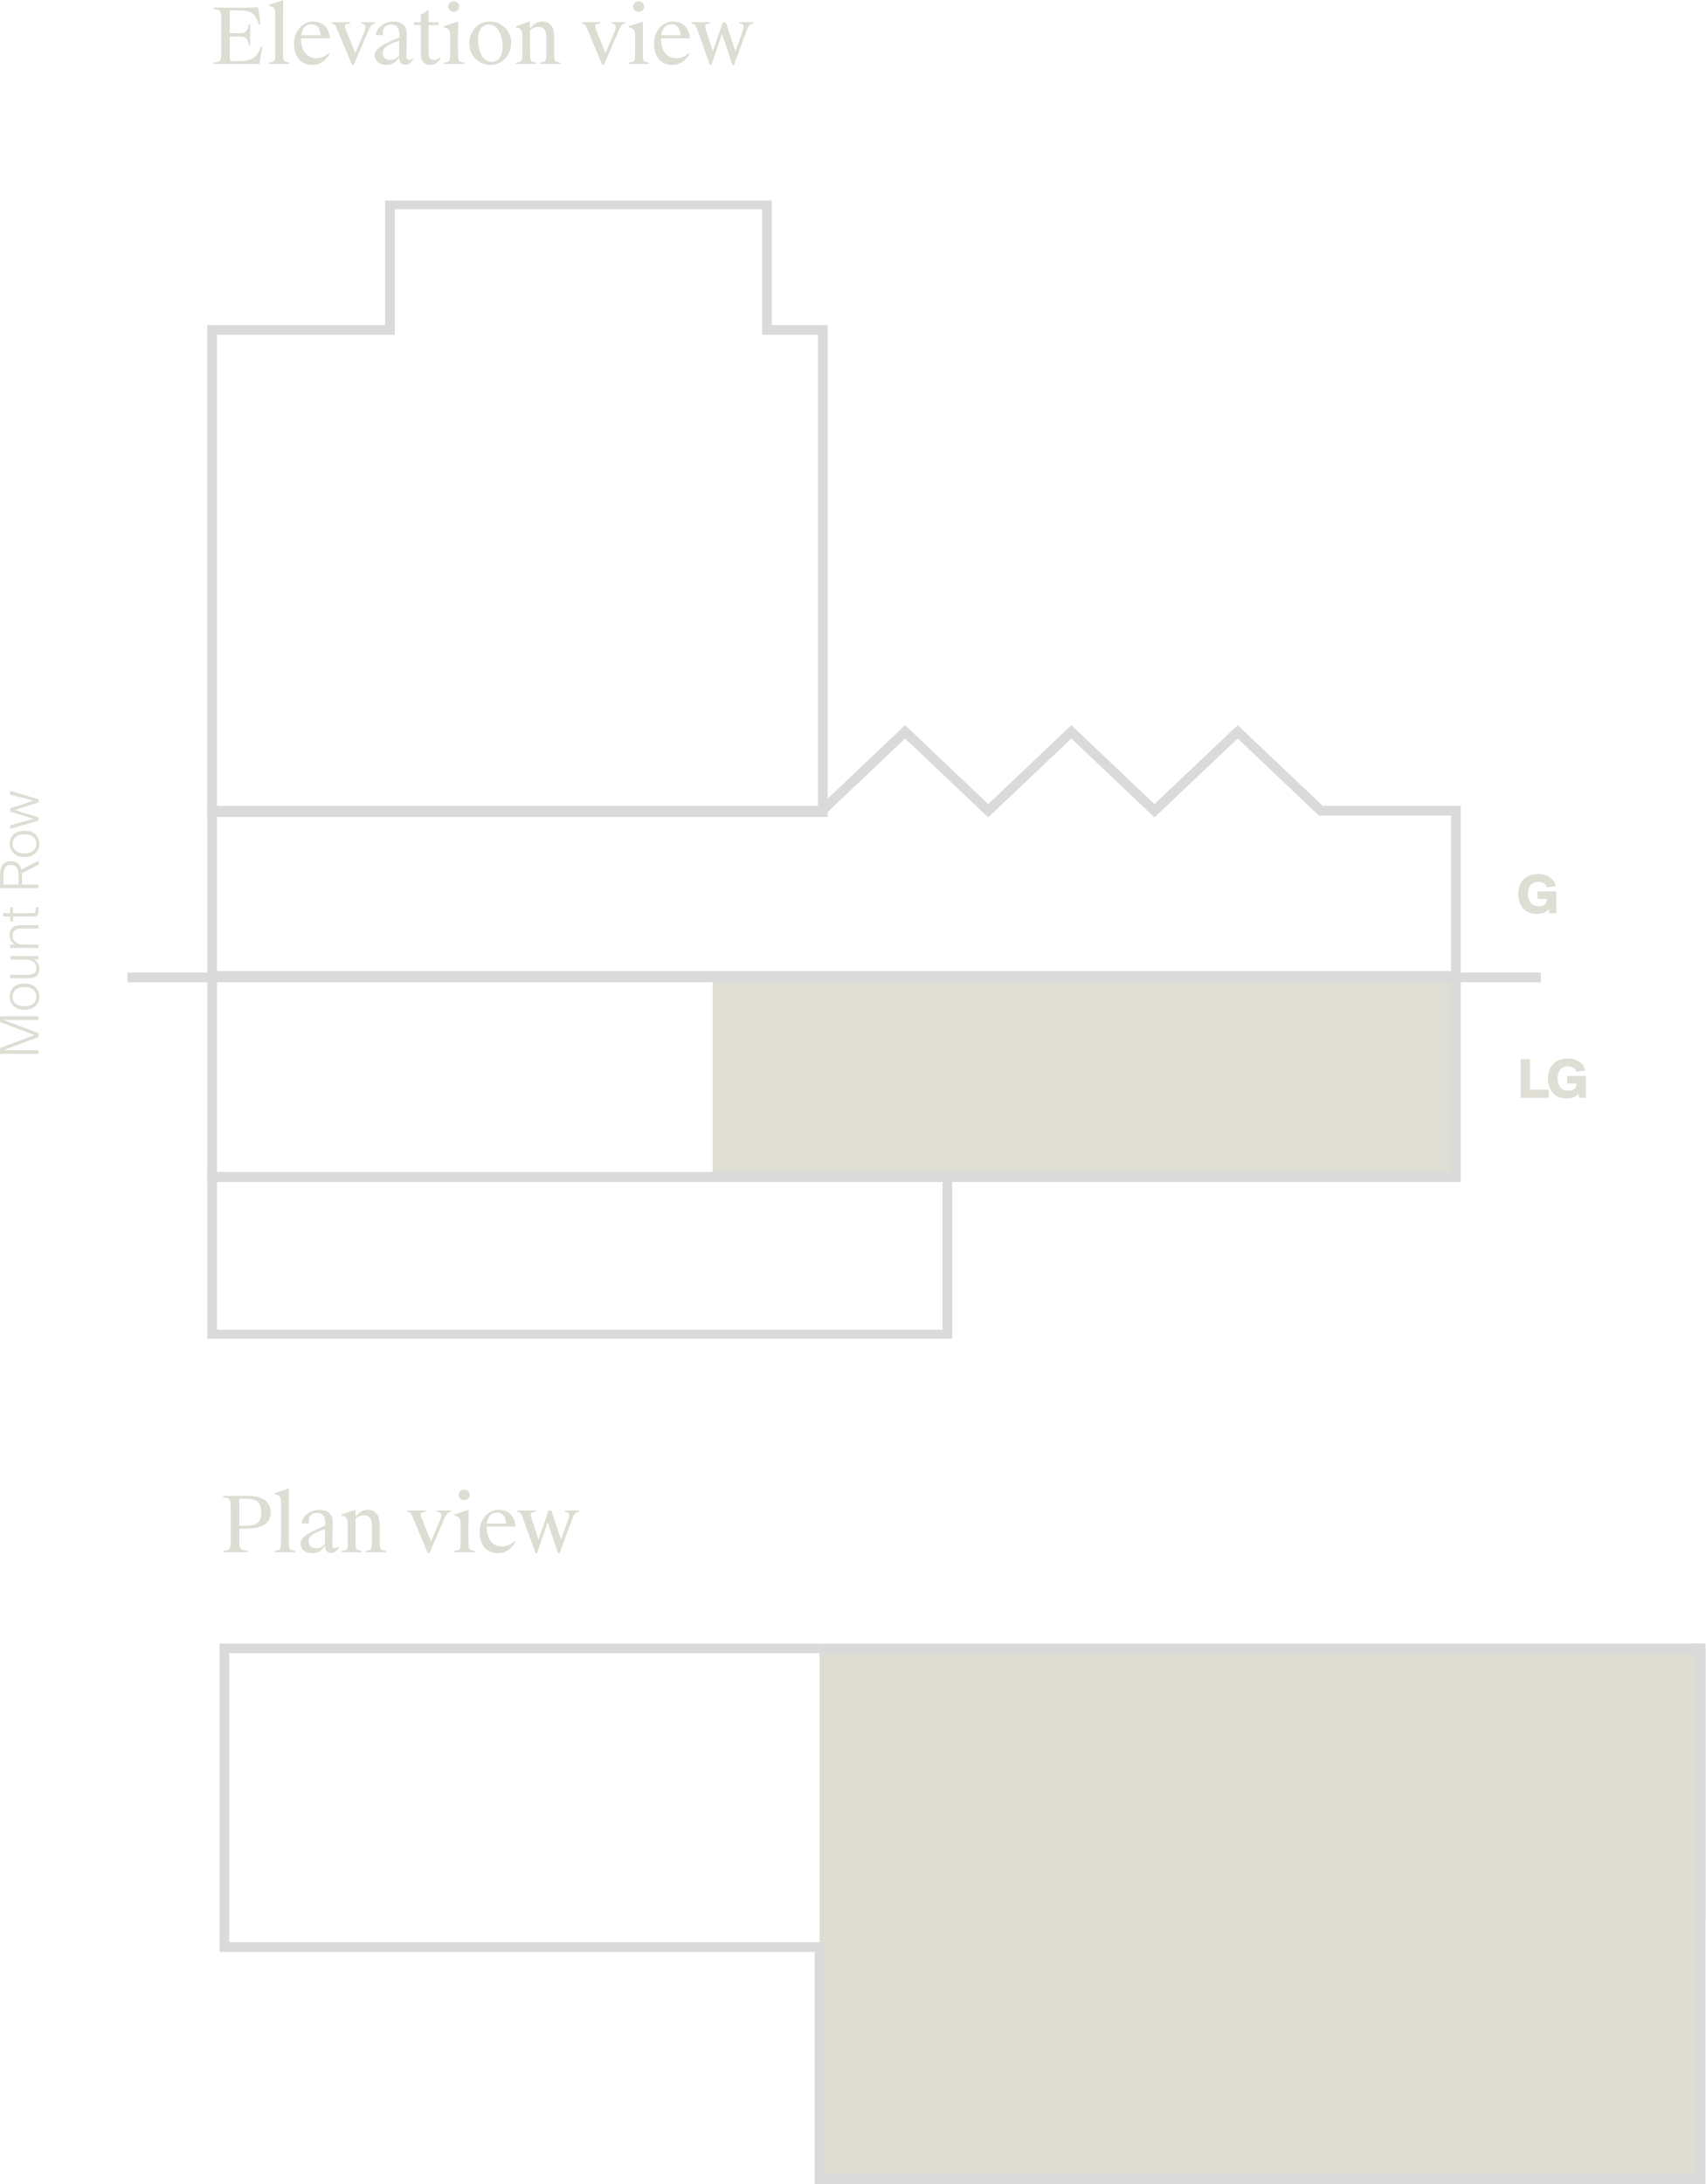
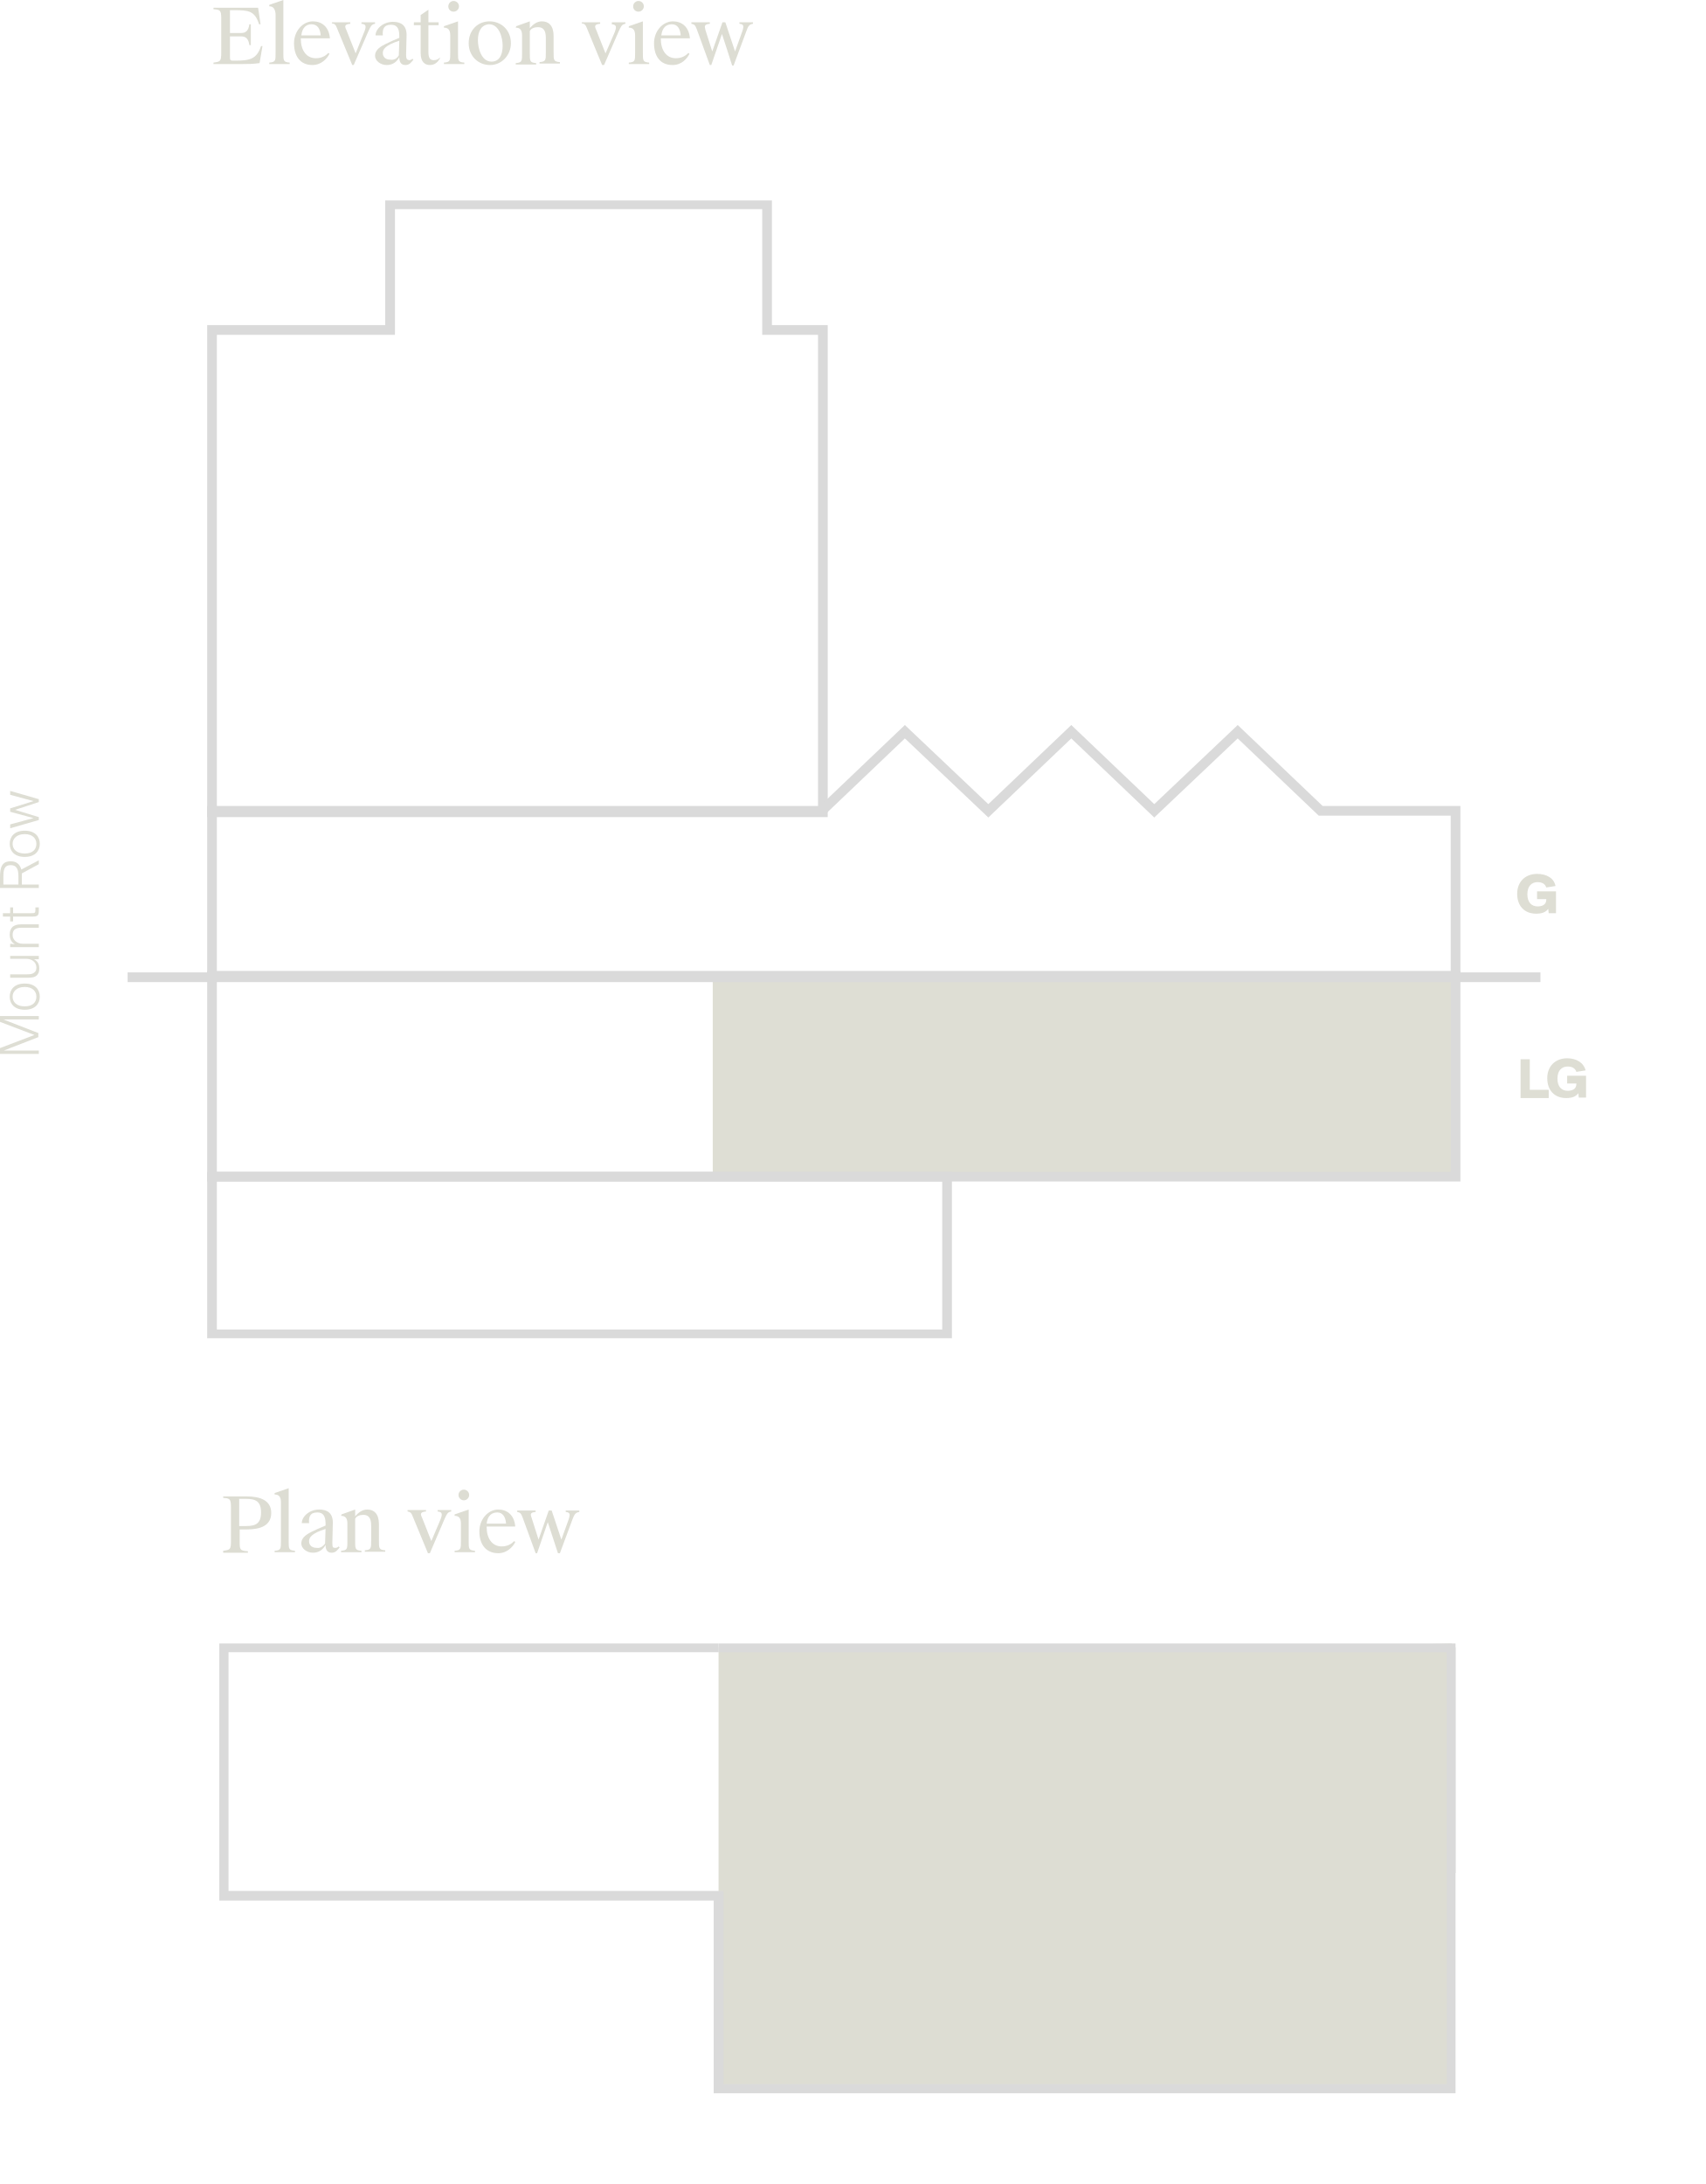
- <svg xmlns="http://www.w3.org/2000/svg" id="Layer_2" viewBox="0 0 351.48 450.06">
-   <defs>
-     <clipPath id="clippath">
-       <rect x="25.44" y="41.32" width="292.93" height="234.55" fill="none" />
-     </clipPath>
-     <clipPath id="clippath-1">
-       <rect x="25.44" y="41.32" width="292.93" height="234.55" fill="none" />
-     </clipPath>
-     <clipPath id="clippath-2">
-       <rect x="139.41" y="195.38" width="167.45" height="47.92" fill="none" />
-     </clipPath>
-     <clipPath id="clippath-3">
-       <rect x="25.44" y="41.32" width="292.93" height="234.55" fill="none" />
-     </clipPath>
-     <clipPath id="clippath-4">
-       <rect x="25.44" y="41.32" width="292.93" height="234.55" fill="none" />
-     </clipPath>
-     <clipPath id="clippath-5">
-       <rect x="25.44" y="41.32" width="292.93" height="234.55" fill="none" />
-     </clipPath>
-     <clipPath id="clippath-6">
-       <rect x="25.44" y="41.32" width="292.93" height="234.55" fill="none" />
-     </clipPath>
-     <clipPath id="clippath-7">
-       <rect x="25.44" y="41.32" width="292.93" height="234.55" fill="none" />
-     </clipPath>
-     <clipPath id="clippath-8">
-       <rect x="25.44" y="41.32" width="292.93" height="234.55" fill="none" />
-     </clipPath>
-     <clipPath id="clippath-9">
-       <rect x="25.44" y="41.32" width="292.93" height="234.55" fill="none" />
-     </clipPath>
-     <clipPath id="clippath-11">
-       <rect x="45.25" y="338.7" width="306.23" height="111.36" fill="none" />
-     </clipPath>
-     <clipPath id="clippath-12">
-       <rect x="45.25" y="338.7" width="306.23" height="111.36" fill="none" />
-     </clipPath>
-     <clipPath id="clippath-13">
-       <rect x="45.25" y="338.7" width="306.23" height="111.36" fill="none" />
-     </clipPath>
-     <clipPath id="clippath-15">
-       <rect x="45.25" y="338.7" width="306.23" height="111.36" fill="none" />
-     </clipPath>
-     <clipPath id="clippath-16">
-       <rect x="45.25" y="338.7" width="306.23" height="111.36" fill="none" />
-     </clipPath>
-   </defs>
+ <svg xmlns="http://www.w3.org/2000/svg" xmlns:xlink="http://www.w3.org/1999/xlink" version="1.1" id="Layer_2_00000076568268196238852500000008896143934292667297_" x="0px" y="0px" viewBox="0 0 351.5 450.1" style="enable-background:new 0 0 351.5 450.1;" xml:space="preserve">
+   <style type="text/css">
+ 	.st0{fill:#DDDDD3;}
+ 	.st1{fill:#DEDED4;}
+ 	.st2{clip-path:url(#SVGID_00000115484797599991333160000015495960099482498442_);}
+ 	.st3{clip-path:url(#SVGID_00000070088393696097536990000003713696289439861379_);}
+ 	.st4{opacity:0.97;}
+ 	.st5{clip-path:url(#SVGID_00000176040947970305381230000008008008895729973668_);}
+ 	.st6{clip-path:url(#SVGID_00000098183874886757455950000011421214153032290730_);}
+ 	.st7{fill:none;stroke:#DADADA;stroke-width:2;stroke-miterlimit:10;}
+ 	.st8{clip-path:url(#SVGID_00000157299085236245281560000013135951533092977325_);}
+ 	.st9{clip-path:url(#SVGID_00000044148105750948708920000010838411446207912320_);}
+ 	.st10{clip-path:url(#SVGID_00000031186322707313806860000016411203713899835799_);}
+ 	.st11{clip-path:url(#SVGID_00000168106159267095998960000012760648232946194316_);}
+ 	.st12{clip-path:url(#SVGID_00000023984174507027361300000002205667122032764326_);}
+ 	.st13{clip-path:url(#SVGID_00000117648098046167688710000015478370746731015604_);}
+ 	.st14{clip-path:url(#SVGID_00000130640933310463069400000008646571789828976022_);}
+ 	.st15{clip-path:url(#SVGID_00000031920163800003879130000000269771850840566681_);}
+ 	.st16{clip-path:url(#SVGID_00000172437373971055763570000016844778208365667736_);}
+ 	.st17{clip-path:url(#SVGID_00000163785733539532625120000004511221980589784712_);}
+ 	.st18{clip-path:url(#SVGID_00000093862195839647746440000014437431927896812710_);}
+ </style>
  <g id="Layer_1-2">
-     <g isolation="isolate">
-       <path d="M49.91,13.18h-5.89v-.29c1.39-.19,1.58-.24,1.58-2.05V3.91c0-1.81-.19-1.86-1.58-2.05v-.29h5.65c.98,0,2.35,0,3.54-.05l.46,3.5h-.29c-.91-2.85-2.16-2.88-5.09-2.88h-.93V6.83h2.26c.91,0,1.49-.45,1.65-1.79h.29v4.29h-.29c-.16-1.34-.74-1.79-1.65-1.79h-2.26v4.35c0,.59,.08,.74,.72,.74h.26c3.06,0,4.47-.27,5.43-2.96h.3l-.62,3.52c-1.2-.01-2.56-.01-3.54-.01Z" fill="#ddddd3" />
-     </g>
-     <g isolation="isolate">
-       <path d="M55.46,1.27v-.29l2.91-.98c-.02,.85-.03,1.86-.03,3.5v7.36c0,1.65,.02,1.87,1.28,2.02v.29h-4.16v-.29c1.26-.14,1.28-.37,1.28-2.02V2.86q0-1.59-1.28-1.59Z" fill="#ddddd3" />
-     </g>
-     <g isolation="isolate">
-       <path d="M60.59,8.94c0-2.51,1.78-4.51,3.94-4.51,1.81,0,3.3,1.1,3.46,3.47h-5.95v.06c0,2.3,1.07,4.03,3.14,4.03,1.17,0,2.03-.51,2.58-1.07l.18,.16c-.53,.98-1.65,2.3-3.51,2.3-2.62,.01-3.84-1.91-3.84-4.44Zm1.48-1.67h3.99c-.05-1.41-.67-2.27-1.84-2.27-1.02,0-1.95,.64-2.15,2.27Z" fill="#ddddd3" />
-     </g>
-     <g isolation="isolate">
-       <path d="M72.55,13.39l-3.12-7.46c-.32-.75-.48-1.02-1.09-1.07v-.29h3.78v.29c-1.23,.06-1.15,.5-.85,1.26l1.94,4.82,1.68-3.95c.67-1.57,.62-2.03-.43-2.13v-.29h2.83v.29c-.72,.06-.94,.48-1.41,1.58l-3.01,6.95h-.32Z" fill="#ddddd3" />
-     </g>
-     <g isolation="isolate">
-       <path d="M84.32,12.35c.26,0,.48-.14,.7-.32l.16,.16c-.42,.53-.85,1.15-1.62,1.15-.66,0-1.34-.34-1.31-1.57-.48,.9-1.28,1.62-2.64,1.62s-2.4-.85-2.4-1.92c0-.99,.66-1.66,2.13-2.42,.77-.4,1.73-.82,2.95-1.34l.02-.37c.03-1.7-.58-2.27-1.65-2.27-1.49,0-1.82,.94-1.74,2.18h-1.47c.02-1.33,1.54-2.8,3.6-2.8,1.5,0,2.83,.58,2.79,2.72l-.08,4.15c-.03,.88,.13,1.03,.56,1.03Zm-2.09-.93l.05-3.01c-2.93,.88-3.41,1.76-3.41,2.54,0,.86,.62,1.41,1.6,1.41,.7,0,1.34-.28,1.76-.94Z" fill="#ddddd3" />
-       <path d="M86.72,10.94V5.19h-1.41v-.62h1.41v-1.5l1.6-1.07v2.58h2.06v.62h-2.06v5.46c0,1.2,.27,1.68,1.12,1.68,.4,0,.86-.14,1.23-.5l.14,.13c-.4,.72-1.02,1.42-2.13,1.42-1.22,0-1.96-.67-1.96-2.45Z" fill="#ddddd3" />
-     </g>
-     <g isolation="isolate">
-       <path d="M94.39,10.87c0,1.65,.02,1.87,1.28,2.02v.29h-4.16v-.29c1.26-.14,1.28-.37,1.28-2.02v-3.6q0-1.58-1.28-1.58v-.29l2.91-.98c-.02,.85-.03,1.86-.03,3.51v2.94Zm-2.02-9.52c0-.61,.51-1.09,1.14-1.09s1.12,.48,1.12,1.09-.48,1.09-1.12,1.09-1.14-.46-1.14-1.09Z" fill="#ddddd3" />
-     </g>
-     <g isolation="isolate">
-       <path d="M105.35,8.89c0,2.51-1.9,4.5-4.26,4.5s-4.37-1.84-4.37-4.48,1.87-4.48,4.26-4.48c2.28-.01,4.37,1.82,4.37,4.46Zm-6.86-.56c0,1.58,.74,4.42,2.8,4.42,1.54,0,2.29-1.2,2.29-3.26,0-1.6-.72-4.42-2.75-4.42-1.57,0-2.34,1.19-2.34,3.26Z" fill="#ddddd3" />
-       <path d="M106.36,5.4l2.85-.98,.03,1.44c.58-.69,1.36-1.44,2.54-1.44,1.39,0,2.42,.93,2.42,3.04v3.41c0,1.65,.02,1.87,1.28,2.02v.29h-4.16v-.29c1.26-.14,1.28-.37,1.28-2.02v-3.09c0-1.52-.5-2.24-1.62-2.24-.66,0-1.39,.22-1.74,.75v4.58c0,1.65,.02,1.87,1.28,2.02v.29h-4.16v-.29c1.26-.14,1.28-.37,1.28-2.02v-3.6q0-1.58-1.28-1.58v-.29h0Z" fill="#ddddd3" />
-       <path d="M124.12,13.39l-3.12-7.46c-.32-.75-.48-1.02-1.09-1.07v-.29h3.78v.29c-1.23,.06-1.15,.5-.85,1.26l1.94,4.82,1.68-3.95c.67-1.57,.62-2.03-.43-2.13v-.29h2.83v.29c-.72,.06-.94,.48-1.41,1.58l-3.01,6.95h-.32Z" fill="#ddddd3" />
-     </g>
-     <g isolation="isolate">
-       <path d="M132.49,10.87c0,1.65,.02,1.87,1.28,2.02v.29h-4.16v-.29c1.26-.14,1.28-.37,1.28-2.02v-3.6q0-1.58-1.28-1.58v-.29l2.91-.98c-.02,.85-.03,1.86-.03,3.51v2.94Zm-2.01-9.52c0-.61,.51-1.09,1.14-1.09s1.12,.48,1.12,1.09-.48,1.09-1.12,1.09-1.14-.46-1.14-1.09Z" fill="#ddddd3" />
-     </g>
-     <g isolation="isolate">
-       <path d="M134.78,8.94c0-2.51,1.78-4.51,3.94-4.51,1.81,0,3.3,1.1,3.46,3.47h-5.96v.06c0,2.3,1.07,4.03,3.14,4.03,1.17,0,2.03-.51,2.58-1.07l.18,.16c-.53,.98-1.65,2.3-3.51,2.3-2.61,.01-3.83-1.91-3.83-4.44Zm1.48-1.67h3.99c-.05-1.41-.67-2.27-1.84-2.27-1.02,0-1.95,.64-2.15,2.27Z" fill="#ddddd3" />
-     </g>
-     <g isolation="isolate">
-       <path d="M148.8,7l-2.19,6.39h-.3l-2.67-7.44c-.29-.77-.46-1.01-1.09-1.09v-.29h3.78v.29c-1.23,.06-1.1,.5-.85,1.28l1.44,4.42,2.05-5.99h.59l2,5.99,1.3-3.62c.58-1.58,.59-1.99-.45-2.08v-.29h2.83v.29c-.72,.06-.98,.43-1.41,1.55l-2.56,6.98h-.32l-2.15-6.39Z" fill="#ddddd3" />
-     </g>
-     <g isolation="isolate">
-       <path d="M45.97,319.59c1.39-.19,1.58-.24,1.58-2.05v-6.93c0-1.81-.19-1.86-1.58-2.05v-.29h1.7c1.2,0,2.39-.02,3.15-.02,2.72,0,4.96,.77,4.96,3.38s-2.24,3.38-4.96,3.38h-1.5v2.54c0,1.58,.03,1.89,1.73,2.02v.3h-5.07v-.28h-.01Zm4.73-10.74h-1.38v5.57h1.38c1.98,0,3.14-.51,3.14-2.79-.01-2.27-1.16-2.78-3.14-2.78Z" fill="#ddddd3" />
-       <path d="M56.63,307.97v-.29l2.91-.98c-.02,.85-.03,1.86-.03,3.5v7.36c0,1.65,.02,1.87,1.28,2.02v.29h-4.16v-.29c1.26-.14,1.28-.37,1.28-2.02v-8.02q0-1.57-1.28-1.57Z" fill="#ddddd3" />
-       <path d="M69.05,319.04c.26,0,.48-.14,.7-.32l.16,.16c-.42,.53-.85,1.15-1.62,1.15-.66,0-1.34-.34-1.31-1.57-.48,.9-1.28,1.62-2.64,1.62s-2.4-.85-2.4-1.92c0-.99,.66-1.66,2.13-2.42,.77-.4,1.73-.82,2.95-1.34l.02-.37c.03-1.7-.58-2.27-1.65-2.27-1.49,0-1.82,.94-1.74,2.18h-1.47c.02-1.33,1.54-2.8,3.6-2.8,1.5,0,2.83,.58,2.79,2.72l-.08,4.15c-.03,.89,.13,1.03,.56,1.03Zm-2.1-.92l.05-3.01c-2.93,.88-3.41,1.76-3.41,2.54,0,.86,.62,1.41,1.6,1.41,.7,0,1.34-.29,1.76-.94Z" fill="#ddddd3" />
-       <path d="M70.4,312.1l2.85-.98,.03,1.44c.58-.69,1.36-1.44,2.54-1.44,1.39,0,2.42,.93,2.42,3.04v3.41c0,1.65,.02,1.87,1.28,2.02v.29h-4.16v-.29c1.26-.14,1.28-.37,1.28-2.02v-3.09c0-1.52-.5-2.24-1.62-2.24-.66,0-1.39,.22-1.74,.75v4.58c0,1.65,.02,1.87,1.28,2.02v.29h-4.16v-.29c1.26-.14,1.28-.37,1.28-2.02v-3.6q0-1.58-1.28-1.58v-.29h0Z" fill="#ddddd3" />
-       <path d="M88.17,320.08l-3.12-7.46c-.32-.75-.48-1.02-1.09-1.07v-.29h3.78v.29c-1.23,.06-1.15,.5-.85,1.26l1.94,4.82,1.68-3.95c.67-1.57,.62-2.03-.43-2.13v-.29h2.83v.29c-.72,.06-.94,.48-1.41,1.58l-3.01,6.95h-.32Z" fill="#ddddd3" />
-     </g>
-     <g isolation="isolate">
-       <path d="M96.55,317.57c0,1.65,.02,1.87,1.28,2.02v.29h-4.16v-.29c1.26-.14,1.28-.37,1.28-2.02v-3.6q0-1.58-1.28-1.58v-.29l2.91-.98c-.02,.85-.03,1.86-.03,3.51v2.94Zm-2.02-9.52c0-.61,.51-1.09,1.14-1.09s1.12,.48,1.12,1.09-.48,1.09-1.12,1.09-1.14-.47-1.14-1.09Z" fill="#ddddd3" />
-     </g>
-     <g isolation="isolate">
-       <path d="M98.84,315.63c0-2.51,1.78-4.51,3.94-4.51,1.81,0,3.3,1.1,3.46,3.47h-5.95v.06c0,2.3,1.07,4.03,3.14,4.03,1.17,0,2.03-.51,2.58-1.07l.18,.16c-.53,.98-1.65,2.3-3.51,2.3-2.63,.01-3.84-1.91-3.84-4.44Zm1.47-1.66h3.99c-.05-1.41-.67-2.27-1.84-2.27-1.01,0-1.94,.64-2.15,2.27Z" fill="#ddddd3" />
-     </g>
-     <g isolation="isolate">
-       <path d="M112.86,313.7l-2.19,6.39h-.3l-2.67-7.44c-.29-.77-.46-1.01-1.09-1.09v-.29h3.78v.29c-1.23,.06-1.1,.5-.85,1.28l1.44,4.42,2.05-5.99h.59l2,5.99,1.3-3.62c.58-1.58,.59-1.99-.45-2.08v-.29h2.83v.29c-.72,.06-.98,.43-1.41,1.55l-2.56,6.98h-.32l-2.15-6.39Z" fill="#ddddd3" />
-     </g>
-     <g isolation="isolate">
-       <path d="M7.96,213.68l-7.24,2.75H7.96v.74H0v-1.2l7.11-2.67L0,210.63v-1.19H7.96v.74H.72l7.24,2.75v.75Z" fill="#deded4" />
-       <path d="M1.99,205.38c0-1.39,.94-2.71,3.06-2.71s3.06,1.32,3.06,2.71-.94,2.71-3.06,2.71c-2.12,0-3.06-1.32-3.06-2.71Zm5.5,0c0-1.1-.79-1.98-2.45-1.98s-2.45,.88-2.45,1.98,.79,1.98,2.45,1.98,2.45-.87,2.45-1.98Z" fill="#deded4" />
-       <path d="M7,197.73c.56,.3,1.1,.83,1.1,1.92,0,.66-.19,1.12-.53,1.43-.38,.35-.98,.5-1.81,.5H2.09v-.7h3.54c.73,0,1.2-.12,1.49-.36,.28-.23,.4-.56,.4-.98,0-1.02-.85-1.81-2.13-1.81H2.09v-.7H7.97v.7h-.97Z" fill="#deded4" />
-       <path d="M3.09,194.65c-.58-.3-1.1-.88-1.1-1.99,0-.72,.23-1.24,.62-1.56,.38-.31,.93-.46,1.69-.46h3.66v.7h-3.48c-.68,0-1.13,.12-1.42,.34-.34,.25-.47,.65-.47,1.16,0,1.03,.86,1.81,2.13,1.81h3.23v.7H2.09v-.7h1Z" fill="#deded4" />
-       <path d="M.62,188.87v-.7h1.46v-1.19h.6v1.19h3.72c.78,0,.94-.02,.94-.83v-.36h.62v.58c0,1.07-.24,1.31-1.43,1.31H2.69v1h-.6v-1H.62Z" fill="#deded4" />
-     </g>
-     <g isolation="isolate">
-       <path d="M4.5,179.98c0,.25,.02,.52,.02,.79v1.51h3.44v.74H0v-2.25c0-1.93,.34-3.3,2.22-3.3,1.32,0,1.92,.67,2.16,1.73l3.59-1.85v.83l-3.47,1.8Zm-3.8,2.3H3.83v-1.61c0-1.33-.16-2.42-1.58-2.42s-1.55,1.09-1.55,2.42v1.61Z" fill="#deded4" />
-     </g>
-     <g isolation="isolate">
-       <path d="M1.99,173.9c0-1.39,.94-2.71,3.06-2.71s3.06,1.32,3.06,2.71-.94,2.71-3.06,2.71-3.06-1.32-3.06-2.71Zm5.5,0c0-1.1-.79-1.98-2.45-1.98s-2.45,.88-2.45,1.98,.79,1.98,2.45,1.98c1.66,0,2.45-.87,2.45-1.98Z" fill="#deded4" />
-     </g>
-     <g isolation="isolate">
-       <path d="M2.09,167.26v-.7l4.8-1.54-4.8-1.28v-.77l5.88,1.74v.65l-4.92,1.57,4.92,1.52v.64l-5.88,1.74v-.77l4.79-1.33-4.79-1.47Z" fill="#deded4" />
-     </g>
-     <g isolation="isolate">
-       <path d="M320.65,182.58l-1.87,.28c-.17-.6-.74-1.14-1.78-1.14-1.18,0-2.09,.78-2.09,2.48s.85,2.54,2.12,2.54c.88,0,1.79-.34,1.79-1.36v-.12h-1.94v-1.56h3.85v4.5h-1.45l-.06-.89c-.53,.7-1.32,1.03-2.47,1.03-2.39,0-3.85-1.57-3.85-4.15s1.67-4.09,4.13-4.09c1.8,0,3.24,.91,3.62,2.48Z" fill="#deded4" />
-     </g>
-     <g isolation="isolate">
-       <path d="M315.3,224.55h3.87v1.68h-5.78v-7.96h1.91v6.28Z" fill="#deded4" />
-     </g>
-     <g isolation="isolate">
-       <path d="M326.75,220.6l-1.87,.28c-.17-.6-.74-1.14-1.77-1.14-1.18,0-2.09,.78-2.09,2.48s.85,2.54,2.12,2.54c.88,0,1.79-.34,1.79-1.36v-.12h-1.94v-1.56h3.85v4.5h-1.45l-.06-.89c-.53,.7-1.32,1.03-2.47,1.03-2.39,0-3.85-1.57-3.85-4.15s1.67-4.09,4.13-4.09c1.79,0,3.23,.91,3.61,2.48Z" fill="#deded4" />
-     </g>
-     <g>
-       <g clip-path="url(#clippath)">
-         <g>
-           <g clip-path="url(#clippath-1)">
-             <g opacity=".97">
-               <g clip-path="url(#clippath-2)">
-                 <rect x="146.86" y="201.17" width="152.55" height="41.3" fill="#ddddd3" />
+     <g>
+       <path class="st0" d="M49.9,13.2H44v-0.3c1.4-0.2,1.6-0.2,1.6-2.1V3.9c0-1.8-0.2-1.9-1.6-2V1.6h5.7c1,0,2.3,0,3.5,0L53.7,5h-0.3    c-0.9-2.8-2.2-2.9-5.1-2.9h-0.9v4.7h2.3c0.9,0,1.5-0.4,1.7-1.8h0.3v4.3h-0.3c-0.2-1.3-0.7-1.8-1.7-1.8h-2.3v4.3    c0,0.6,0.1,0.7,0.7,0.7h0.3c3.1,0,4.5-0.3,5.4-3h0.3l-0.6,3.5C52.2,13.2,50.9,13.2,49.9,13.2z" />
+     </g>
+     <g>
+       <path class="st0" d="M55.5,1.3V1l2.9-1c0,0.9,0,1.9,0,3.5v7.4c0,1.6,0,1.9,1.3,2v0.3h-4.2v-0.3c1.3-0.1,1.3-0.4,1.3-2v-8    C56.7,1.8,56.3,1.3,55.5,1.3z" />
+     </g>
+     <g>
+       <path class="st0" d="M60.6,8.9c0-2.5,1.8-4.5,3.9-4.5c1.8,0,3.3,1.1,3.5,3.5h-6V8c0,2.3,1.1,4,3.1,4c1.2,0,2-0.5,2.6-1.1l0.2,0.2    c-0.5,1-1.7,2.3-3.5,2.3C61.8,13.4,60.6,11.5,60.6,8.9z M62.1,7.3h4C66,5.9,65.4,5,64.2,5C63.2,5,62.3,5.6,62.1,7.3z" />
+     </g>
+     <g>
+       <path class="st0" d="M72.6,13.4l-3.1-7.5c-0.3-0.8-0.5-1-1.1-1.1V4.6h3.8v0.3c-1.2,0.1-1.2,0.5-0.8,1.3l1.9,4.8L74.9,7    c0.7-1.6,0.6-2-0.4-2.1V4.6h2.8v0.3c-0.7,0.1-0.9,0.5-1.4,1.6l-3,6.9H72.6z" />
+     </g>
+     <g>
+       <path class="st0" d="M84.3,12.4c0.3,0,0.5-0.1,0.7-0.3l0.2,0.2c-0.4,0.5-0.8,1.1-1.6,1.1c-0.7,0-1.3-0.3-1.3-1.6    c-0.5,0.9-1.3,1.6-2.6,1.6s-2.4-0.9-2.4-1.9c0-1,0.7-1.7,2.1-2.4c0.8-0.4,1.7-0.8,2.9-1.3l0-0.4c0-1.7-0.6-2.3-1.7-2.3    c-1.5,0-1.8,0.9-1.7,2.2h-1.5c0-1.3,1.5-2.8,3.6-2.8c1.5,0,2.8,0.6,2.8,2.7l-0.1,4.1C83.7,12.2,83.9,12.3,84.3,12.4L84.3,12.4z     M82.2,11.4l0.1-3c-2.9,0.9-3.4,1.8-3.4,2.5c0,0.9,0.6,1.4,1.6,1.4C81.2,12.4,81.8,12.1,82.2,11.4z" />
+       <path class="st0" d="M86.7,10.9V5.2h-1.4V4.6h1.4V3.1L88.3,2v2.6h2.1v0.6h-2.1v5.5c0,1.2,0.3,1.7,1.1,1.7c0.4,0,0.9-0.1,1.2-0.5    l0.1,0.1c-0.4,0.7-1,1.4-2.1,1.4C87.5,13.4,86.7,12.7,86.7,10.9z" />
+     </g>
+     <g>
+       <path class="st0" d="M94.4,10.9c0,1.6,0,1.9,1.3,2v0.3h-4.2v-0.3c1.3-0.1,1.3-0.4,1.3-2V7.3c0-1.1-0.4-1.6-1.3-1.6V5.4l2.9-1    c0,0.8,0,1.9,0,3.5C94.4,7.9,94.4,10.9,94.4,10.9z M92.4,1.3c0-0.6,0.5-1.1,1.1-1.1s1.1,0.5,1.1,1.1s-0.5,1.1-1.1,1.1    S92.4,2,92.4,1.3z" />
+     </g>
+     <g>
+       <path class="st0" d="M105.3,8.9c0,2.5-1.9,4.5-4.3,4.5s-4.4-1.8-4.4-4.5s1.9-4.5,4.3-4.5C103.3,4.4,105.3,6.2,105.3,8.9z     M98.5,8.3c0,1.6,0.7,4.4,2.8,4.4c1.5,0,2.3-1.2,2.3-3.3c0-1.6-0.7-4.4-2.8-4.4C99.3,5.1,98.5,6.3,98.5,8.3z" />
+       <path class="st0" d="M106.4,5.4l2.8-1l0,1.4c0.6-0.7,1.4-1.4,2.5-1.4c1.4,0,2.4,0.9,2.4,3v3.4c0,1.6,0,1.9,1.3,2v0.3h-4.2v-0.3    c1.3-0.1,1.3-0.4,1.3-2V7.8c0-1.5-0.5-2.2-1.6-2.2c-0.7,0-1.4,0.2-1.7,0.8v4.6c0,1.6,0,1.9,1.3,2v0.3h-4.2v-0.3    c1.3-0.1,1.3-0.4,1.3-2V7.3c0-1.1-0.4-1.6-1.3-1.6L106.4,5.4L106.4,5.4L106.4,5.4z" />
+       <path class="st0" d="M124.1,13.4L121,5.9c-0.3-0.8-0.5-1-1.1-1.1V4.6h3.8v0.3c-1.2,0.1-1.2,0.5-0.8,1.3l1.9,4.8l1.7-3.9    c0.7-1.6,0.6-2-0.4-2.1V4.6h2.8v0.3c-0.7,0.1-0.9,0.5-1.4,1.6l-3,6.9C124.4,13.4,124.1,13.4,124.1,13.4z" />
+     </g>
+     <g>
+       <path class="st0" d="M132.5,10.9c0,1.6,0,1.9,1.3,2v0.3h-4.2v-0.3c1.3-0.1,1.3-0.4,1.3-2V7.3c0-1.1-0.4-1.6-1.3-1.6V5.4l2.9-1    c0,0.8,0,1.9,0,3.5C132.5,7.9,132.5,10.9,132.5,10.9z M130.5,1.3c0-0.6,0.5-1.1,1.1-1.1s1.1,0.5,1.1,1.1s-0.5,1.1-1.1,1.1    S130.5,2,130.5,1.3z" />
+     </g>
+     <g>
+       <path class="st0" d="M134.8,8.9c0-2.5,1.8-4.5,3.9-4.5c1.8,0,3.3,1.1,3.5,3.5h-6V8c0,2.3,1.1,4,3.1,4c1.2,0,2-0.5,2.6-1.1l0.2,0.2    c-0.5,1-1.6,2.3-3.5,2.3C136,13.4,134.8,11.5,134.8,8.9z M136.3,7.3h4c-0.1-1.4-0.7-2.3-1.8-2.3C137.4,5,136.5,5.6,136.3,7.3    L136.3,7.3z" />
+     </g>
+     <g>
+       <path class="st0" d="M148.8,7l-2.2,6.4h-0.3l-2.7-7.4c-0.3-0.8-0.5-1-1.1-1.1V4.6h3.8v0.3c-1.2,0.1-1.1,0.5-0.9,1.3l1.4,4.4l2.1-6    h0.6l2,6l1.3-3.6c0.6-1.6,0.6-2-0.4-2.1V4.6h2.8v0.3c-0.7,0.1-1,0.4-1.4,1.6l-2.6,7h-0.3C150.9,13.4,148.8,7,148.8,7z" />
+     </g>
+     <g>
+       <path class="st0" d="M46,319.6c1.4-0.2,1.6-0.2,1.6-2v-6.9c0-1.8-0.2-1.9-1.6-2v-0.3h1.7c1.2,0,2.4,0,3.2,0c2.7,0,5,0.8,5,3.4    s-2.2,3.4-5,3.4h-1.5v2.5c0,1.6,0,1.9,1.7,2v0.3H46L46,319.6L46,319.6L46,319.6z M50.7,308.9h-1.4v5.6h1.4c2,0,3.1-0.5,3.1-2.8    C53.8,309.4,52.7,308.9,50.7,308.9z" />
+       <path class="st0" d="M56.6,308v-0.3l2.9-1c0,0.9,0,1.9,0,3.5v7.4c0,1.6,0,1.9,1.3,2v0.3h-4.2v-0.3c1.3-0.1,1.3-0.4,1.3-2v-8    C57.9,308.5,57.5,308,56.6,308L56.6,308z" />
+       <path class="st0" d="M69.1,319c0.3,0,0.5-0.1,0.7-0.3l0.2,0.2c-0.4,0.5-0.8,1.1-1.6,1.1c-0.7,0-1.3-0.3-1.3-1.6    c-0.5,0.9-1.3,1.6-2.6,1.6s-2.4-0.9-2.4-1.9c0-1,0.7-1.7,2.1-2.4c0.8-0.4,1.7-0.8,2.9-1.3l0-0.4c0-1.7-0.6-2.3-1.7-2.3    c-1.5,0-1.8,0.9-1.7,2.2h-1.5c0-1.3,1.5-2.8,3.6-2.8c1.5,0,2.8,0.6,2.8,2.7l-0.1,4.1C68.5,318.9,68.6,319,69.1,319L69.1,319z     M67,318.1l0.1-3c-2.9,0.9-3.4,1.8-3.4,2.5c0,0.9,0.6,1.4,1.6,1.4C65.9,319.1,66.5,318.8,67,318.1z" />
+       <path class="st0" d="M70.4,312.1l2.8-1l0,1.4c0.6-0.7,1.4-1.4,2.5-1.4c1.4,0,2.4,0.9,2.4,3v3.4c0,1.6,0,1.9,1.3,2v0.3h-4.2v-0.3    c1.3-0.1,1.3-0.4,1.3-2v-3.1c0-1.5-0.5-2.2-1.6-2.2c-0.7,0-1.4,0.2-1.7,0.8v4.6c0,1.6,0,1.9,1.3,2v0.3h-4.2v-0.3    c1.3-0.1,1.3-0.4,1.3-2V314c0-1.1-0.4-1.6-1.3-1.6L70.4,312.1C70.4,312.1,70.4,312.1,70.4,312.1z" />
+       <path class="st0" d="M88.2,320.1l-3.1-7.5c-0.3-0.8-0.5-1-1.1-1.1v-0.3h3.8v0.3c-1.2,0.1-1.2,0.5-0.8,1.3l1.9,4.8l1.7-4    c0.7-1.6,0.6-2-0.4-2.1v-0.3h2.8v0.3c-0.7,0.1-0.9,0.5-1.4,1.6l-3,7H88.2z" />
+     </g>
+     <g>
+       <path class="st0" d="M96.6,317.6c0,1.6,0,1.9,1.3,2v0.3h-4.2v-0.3c1.3-0.1,1.3-0.4,1.3-2V314c0-1.1-0.4-1.6-1.3-1.6v-0.3l2.9-1    c0,0.9,0,1.9,0,3.5V317.6z M94.5,308.1c0-0.6,0.5-1.1,1.1-1.1s1.1,0.5,1.1,1.1s-0.5,1.1-1.1,1.1S94.5,308.7,94.5,308.1z" />
+     </g>
+     <g>
+       <path class="st0" d="M98.8,315.6c0-2.5,1.8-4.5,3.9-4.5c1.8,0,3.3,1.1,3.5,3.5h-5.9v0.1c0,2.3,1.1,4,3.1,4c1.2,0,2-0.5,2.6-1.1    l0.2,0.2c-0.5,1-1.7,2.3-3.5,2.3C100.1,320.1,98.8,318.2,98.8,315.6L98.8,315.6z M100.3,314h4c-0.1-1.4-0.7-2.3-1.8-2.3    C101.4,311.7,100.5,312.3,100.3,314z" />
+     </g>
+     <g>
+       <path class="st0" d="M112.9,313.7l-2.2,6.4h-0.3l-2.7-7.4c-0.3-0.8-0.5-1-1.1-1.1v-0.3h3.8v0.3c-1.2,0.1-1.1,0.5-0.8,1.3l1.4,4.4    l2.1-6h0.6l2,6l1.3-3.6c0.6-1.6,0.6-2-0.4-2.1v-0.3h2.8v0.3c-0.7,0.1-1,0.4-1.4,1.5l-2.6,7H115L112.9,313.7L112.9,313.7z" />
+     </g>
+     <g>
+       <path class="st1" d="M8,213.7l-7.2,2.8H8v0.7H0V216l7.1-2.7L0,210.6v-1.2h8v0.7H0.7l7.2,2.8V213.7L8,213.7z" />
+       <path class="st1" d="M2,205.4c0-1.4,0.9-2.7,3.1-2.7s3.1,1.3,3.1,2.7s-0.9,2.7-3.1,2.7S2,206.8,2,205.4z M7.5,205.4    c0-1.1-0.8-2-2.4-2s-2.5,0.9-2.5,2s0.8,2,2.5,2S7.5,206.5,7.5,205.4z" />
+       <path class="st1" d="M7,197.7c0.6,0.3,1.1,0.8,1.1,1.9c0,0.7-0.2,1.1-0.5,1.4c-0.4,0.4-1,0.5-1.8,0.5H2.1v-0.7h3.5    c0.7,0,1.2-0.1,1.5-0.4c0.3-0.2,0.4-0.6,0.4-1c0-1-0.8-1.8-2.1-1.8H2.1V197H8v0.7H7z" />
+       <path class="st1" d="M3.1,194.6c-0.6-0.3-1.1-0.9-1.1-2c0-0.7,0.2-1.2,0.6-1.6c0.4-0.3,0.9-0.5,1.7-0.5H8v0.7H4.5    c-0.7,0-1.1,0.1-1.4,0.3c-0.3,0.2-0.5,0.6-0.5,1.2c0,1,0.9,1.8,2.1,1.8H8v0.7H2.1v-0.7L3.1,194.6L3.1,194.6z" />
+       <path class="st1" d="M0.6,188.9v-0.7h1.5V187h0.6v1.2h3.7c0.8,0,0.9,0,0.9-0.8V187H8v0.6c0,1.1-0.2,1.3-1.4,1.3H2.7v1H2.1v-1H0.6z    " />
+     </g>
+     <g>
+       <path class="st1" d="M4.5,180c0,0.2,0,0.5,0,0.8v1.5H8v0.7H0v-2.2c0-1.9,0.3-3.3,2.2-3.3c1.3,0,1.9,0.7,2.2,1.7l3.6-1.9v0.8    L4.5,180L4.5,180z M0.7,182.3h3.1v-1.6c0-1.3-0.2-2.4-1.6-2.4s-1.5,1.1-1.5,2.4V182.3z" />
+     </g>
+     <g>
+       <path class="st1" d="M2,173.9c0-1.4,0.9-2.7,3.1-2.7s3.1,1.3,3.1,2.7s-0.9,2.7-3.1,2.7S2,175.3,2,173.9z M7.5,173.9    c0-1.1-0.8-2-2.4-2s-2.5,0.9-2.5,2s0.8,2,2.5,2S7.5,175,7.5,173.9z" />
+     </g>
+     <g>
+       <path class="st1" d="M2.1,167.3v-0.7l4.8-1.5l-4.8-1.3V163l5.9,1.7v0.6l-4.9,1.6l4.9,1.5v0.6l-5.9,1.7v-0.8l4.8-1.3L2.1,167.3    L2.1,167.3z" />
+     </g>
+     <g>
+       <path class="st1" d="M320.6,182.6l-1.9,0.3c-0.2-0.6-0.7-1.1-1.8-1.1c-1.2,0-2.1,0.8-2.1,2.5s0.9,2.5,2.1,2.5    c0.9,0,1.8-0.3,1.8-1.4v-0.1h-1.9v-1.6h3.9v4.5h-1.5l-0.1-0.9c-0.5,0.7-1.3,1-2.5,1c-2.4,0-3.9-1.6-3.9-4.1s1.7-4.1,4.1-4.1    C318.8,180.1,320.3,181,320.6,182.6z" />
+     </g>
+     <g>
+       <path class="st1" d="M315.3,224.6h3.9v1.7h-5.8v-8h1.9V224.6L315.3,224.6z" />
+     </g>
+     <g>
+       <path class="st1" d="M326.8,220.6l-1.9,0.3c-0.2-0.6-0.7-1.1-1.8-1.1c-1.2,0-2.1,0.8-2.1,2.5s0.9,2.5,2.1,2.5    c0.9,0,1.8-0.3,1.8-1.4v-0.1H323v-1.6h3.9v4.5h-1.5l-0.1-0.9c-0.5,0.7-1.3,1-2.5,1c-2.4,0-3.9-1.6-3.9-4.1s1.7-4.1,4.1-4.1    C324.9,218.1,326.4,219,326.8,220.6z" />
+     </g>
+     <g>
+       <g>
+         <defs>
+           <rect id="SVGID_1_" x="25.4" y="41.3" width="292.9" height="234.5" />
+         </defs>
+         <clipPath id="SVGID_00000058562939874257072550000001534376566934554555_">
+           <use xlink:href="#SVGID_1_" style="overflow:visible;" />
+         </clipPath>
+         <g style="clip-path:url(#SVGID_00000058562939874257072550000001534376566934554555_);">
+           <g>
+             <g>
+               <defs>
+                 <rect id="SVGID_00000151501968689715698410000011751421340971178886_" x="25.4" y="41.3" width="292.9" height="234.5" />
+               </defs>
+               <clipPath id="SVGID_00000067950757660353072490000011373881626522743208_">
+                 <use xlink:href="#SVGID_00000151501968689715698410000011751421340971178886_" style="overflow:visible;" />
+               </clipPath>
+               <g style="clip-path:url(#SVGID_00000067950757660353072490000011373881626522743208_);">
+                 <g class="st4">
+                   <g>
+                     <defs>
+                       <rect id="SVGID_00000168083808387300339840000003825965058405113224_" x="139.4" y="195.4" width="167.4" height="47.9" />
+                     </defs>
+                     <clipPath id="SVGID_00000147210847330509537170000001768766951735508896_">
+                       <use xlink:href="#SVGID_00000168083808387300339840000003825965058405113224_" style="overflow:visible;" />
+                     </clipPath>
+                     <g style="clip-path:url(#SVGID_00000147210847330509537170000001768766951735508896_);">
+                       <rect x="146.9" y="201.2" class="st0" width="152.6" height="41.3" />
+                     </g>
+                   </g>
+                 </g>
              </g>
            </g>
-           </g>
-           <g clip-path="url(#clippath-3)">
-             <polygon points="158.05 68 158.05 42.14 80.37 42.14 80.37 68 43.71 68 43.71 167.36 169.57 167.36 169.57 68 158.05 68" fill="none" stroke="#dadada" stroke-miterlimit="10" stroke-width="2" />
-           </g>
-         </g>
-       </g>
-       <g clip-path="url(#clippath-4)">
-         <polygon points="272.21 167.07 300.05 167.07 300.05 201.16 43.73 201.16 43.73 167.07 169.4 167.07 186.53 150.81 203.66 167.07 220.79 150.81 237.92 167.07 255.07 150.81 272.21 167.07" fill="none" stroke="#dadada" stroke-miterlimit="10" stroke-width="2" />
-       </g>
-       <g clip-path="url(#clippath-5)">
-         <g clip-path="url(#clippath-6)">
-           <rect x="43.73" y="242.52" width="151.52" height="32.51" fill="none" stroke="#dadada" stroke-miterlimit="10" stroke-width="2" />
-         </g>
-       </g>
-       <g clip-path="url(#clippath-7)">
-         <rect x="43.73" y="201.12" width="256.32" height="41.44" fill="none" stroke="#dadada" stroke-miterlimit="10" stroke-width="2" />
-       </g>
-       <g clip-path="url(#clippath-8)">
-         <g clip-path="url(#clippath-9)">
-           <line x1="26.27" y1="201.42" x2="317.54" y2="201.42" fill="none" stroke="#dadada" stroke-miterlimit="10" stroke-width="2" />
-         </g>
-       </g>
-     </g>
-     <g>
-       <g clip-path="url(#clippath-11)">
-         <polygon points="350.49 338.7 318.13 339.82 168.9 339.69 168.9 449.06 350.49 449.06 350.49 338.7" fill="#ddddd3" />
-       </g>
-       <g clip-path="url(#clippath-12)">
-         <g clip-path="url(#clippath-13)">
-           <polyline points="168.9 339.68 350.5 339.68 350.5 395.55" fill="none" stroke="#dadada" stroke-miterlimit="10" stroke-width="2" />
-         </g>
-       </g>
-       <g clip-path="url(#clippath-15)">
-         <g clip-path="url(#clippath-16)">
-           <polyline points="350.5 339.69 350.5 449.07 168.9 449.07 168.9 401.23 46.24 401.23 46.24 339.68 168.9 339.68" fill="none" stroke="#dadada" stroke-miterlimit="10" stroke-width="2" />
+             <g>
+               <defs>
+                 <rect id="SVGID_00000009581736865435682460000010762579555582359716_" x="25.4" y="41.3" width="292.9" height="234.5" />
+               </defs>
+               <clipPath id="SVGID_00000178168143142613785060000009411239711898324615_">
+                 <use xlink:href="#SVGID_00000009581736865435682460000010762579555582359716_" style="overflow:visible;" />
+               </clipPath>
+               <g style="clip-path:url(#SVGID_00000178168143142613785060000009411239711898324615_);">
+                 <polygon class="st7" points="158.1,68 158.1,42.1 80.4,42.1 80.4,68 43.7,68 43.7,167.4 169.6,167.4 169.6,68        " />
+               </g>
+             </g>
+           </g>
+         </g>
+       </g>
+       <g>
+         <defs>
+           <rect id="SVGID_00000088837319737719446020000007171222405784501397_" x="25.4" y="41.3" width="292.9" height="234.5" />
+         </defs>
+         <clipPath id="SVGID_00000116228816949196775730000011227394028168427403_">
+           <use xlink:href="#SVGID_00000088837319737719446020000007171222405784501397_" style="overflow:visible;" />
+         </clipPath>
+         <g style="clip-path:url(#SVGID_00000116228816949196775730000011227394028168427403_);">
+           <polygon class="st7" points="272.2,167.1 300,167.1 300,201.2 43.7,201.2 43.7,167.1 169.4,167.1 186.5,150.8 203.7,167.1       220.8,150.8 237.9,167.1 255.1,150.8     " />
+         </g>
+       </g>
+       <g>
+         <defs>
+           <rect id="SVGID_00000028320770254271385080000000046097529596269218_" x="25.4" y="41.3" width="292.9" height="234.5" />
+         </defs>
+         <clipPath id="SVGID_00000114755956597881382240000014847153025820914563_">
+           <use xlink:href="#SVGID_00000028320770254271385080000000046097529596269218_" style="overflow:visible;" />
+         </clipPath>
+         <g style="clip-path:url(#SVGID_00000114755956597881382240000014847153025820914563_);">
+           <g>
+             <defs>
+               <rect id="SVGID_00000134221331564994497930000004039952412435291557_" x="25.4" y="41.3" width="292.9" height="234.5" />
+             </defs>
+             <clipPath id="SVGID_00000020365635808139782970000000233333073624905088_">
+               <use xlink:href="#SVGID_00000134221331564994497930000004039952412435291557_" style="overflow:visible;" />
+             </clipPath>
+             <g style="clip-path:url(#SVGID_00000020365635808139782970000000233333073624905088_);">
+               <rect x="43.7" y="242.5" class="st7" width="151.5" height="32.5" />
+             </g>
+           </g>
+         </g>
+       </g>
+       <g>
+         <defs>
+           <rect id="SVGID_00000072984064669643342630000004762658058827038110_" x="25.4" y="41.3" width="292.9" height="234.5" />
+         </defs>
+         <clipPath id="SVGID_00000130634227218222367670000008298139215424471964_">
+           <use xlink:href="#SVGID_00000072984064669643342630000004762658058827038110_" style="overflow:visible;" />
+         </clipPath>
+         <g style="clip-path:url(#SVGID_00000130634227218222367670000008298139215424471964_);">
+           <rect x="43.7" y="201.1" class="st7" width="256.3" height="41.4" />
+         </g>
+       </g>
+       <g>
+         <defs>
+           <rect id="SVGID_00000172411395730457423880000005322227423863076234_" x="25.4" y="41.3" width="292.9" height="234.5" />
+         </defs>
+         <clipPath id="SVGID_00000034069008699517554400000003045185666741448360_">
+           <use xlink:href="#SVGID_00000172411395730457423880000005322227423863076234_" style="overflow:visible;" />
+         </clipPath>
+         <g style="clip-path:url(#SVGID_00000034069008699517554400000003045185666741448360_);">
+           <g>
+             <defs>
+               <rect id="SVGID_00000099633043698369149340000000791694796221619108_" x="25.4" y="41.3" width="292.9" height="234.5" />
+             </defs>
+             <clipPath id="SVGID_00000170272268086425614190000002978356322230693030_">
+               <use xlink:href="#SVGID_00000099633043698369149340000000791694796221619108_" style="overflow:visible;" />
+             </clipPath>
+             <g style="clip-path:url(#SVGID_00000170272268086425614190000002978356322230693030_);">
+               <line class="st7" x1="26.3" y1="201.4" x2="317.5" y2="201.4" />
+             </g>
+           </g>
+         </g>
+       </g>
+     </g>
+     <g>
+       <g>
+         <defs>
+           <rect id="SVGID_00000000942219938128491790000014989864365487995287_" x="45.2" y="338.7" width="254.8" height="92.7" />
+         </defs>
+         <clipPath id="SVGID_00000094592855159010692900000011307578449614054286_">
+           <use xlink:href="#SVGID_00000000942219938128491790000014989864365487995287_" style="overflow:visible;" />
+         </clipPath>
+         <g style="clip-path:url(#SVGID_00000094592855159010692900000011307578449614054286_);">
+           <polygon class="st0" points="299.2,338.7 272.3,339.6 148.1,339.5 148.1,430.5 299.2,430.5     " />
+         </g>
+       </g>
+       <g>
+         <defs>
+           <rect id="SVGID_00000179642637190065457820000000281011506618780593_" x="45.2" y="338.7" width="254.8" height="92.7" />
+         </defs>
+         <clipPath id="SVGID_00000072981458369082318090000002805137842952718256_">
+           <use xlink:href="#SVGID_00000179642637190065457820000000281011506618780593_" style="overflow:visible;" />
+         </clipPath>
+         <g style="clip-path:url(#SVGID_00000072981458369082318090000002805137842952718256_);">
+           <g>
+             <defs>
+               <rect id="SVGID_00000045607230295311673830000016803258605141647787_" x="45.2" y="338.7" width="254.8" height="92.7" />
+             </defs>
+             <clipPath id="SVGID_00000093893486845750417440000001946286161622697380_">
+               <use xlink:href="#SVGID_00000045607230295311673830000016803258605141647787_" style="overflow:visible;" />
+             </clipPath>
+             <g style="clip-path:url(#SVGID_00000093893486845750417440000001946286161622697380_);">
+               <polyline class="st7" points="148.1,339.5 299.2,339.5 299.2,386       " />
+             </g>
+           </g>
+         </g>
+       </g>
+       <g>
+         <defs>
+           <rect id="SVGID_00000178904155352044708960000000143699758631427719_" x="45.2" y="338.7" width="254.8" height="92.7" />
+         </defs>
+         <clipPath id="SVGID_00000145750009649287822490000008361075220462486683_">
+           <use xlink:href="#SVGID_00000178904155352044708960000000143699758631427719_" style="overflow:visible;" />
+         </clipPath>
+         <g style="clip-path:url(#SVGID_00000145750009649287822490000008361075220462486683_);">
+           <g>
+             <defs>
+               <rect id="SVGID_00000156550536876855966710000002020721689887121827_" x="45.2" y="338.7" width="254.8" height="92.7" />
+             </defs>
+             <clipPath id="SVGID_00000183945295708974227520000001988715666115405720_">
+               <use xlink:href="#SVGID_00000156550536876855966710000002020721689887121827_" style="overflow:visible;" />
+             </clipPath>
+             <g style="clip-path:url(#SVGID_00000183945295708974227520000001988715666115405720_);">
+               <polyline class="st7" points="299.2,339.5 299.2,430.5 148.1,430.5 148.1,390.7 46.1,390.7 46.1,339.5 148.1,339.5       " />
+             </g>
+           </g>
        </g>
      </g>
    </g>
  </g>
</svg>
